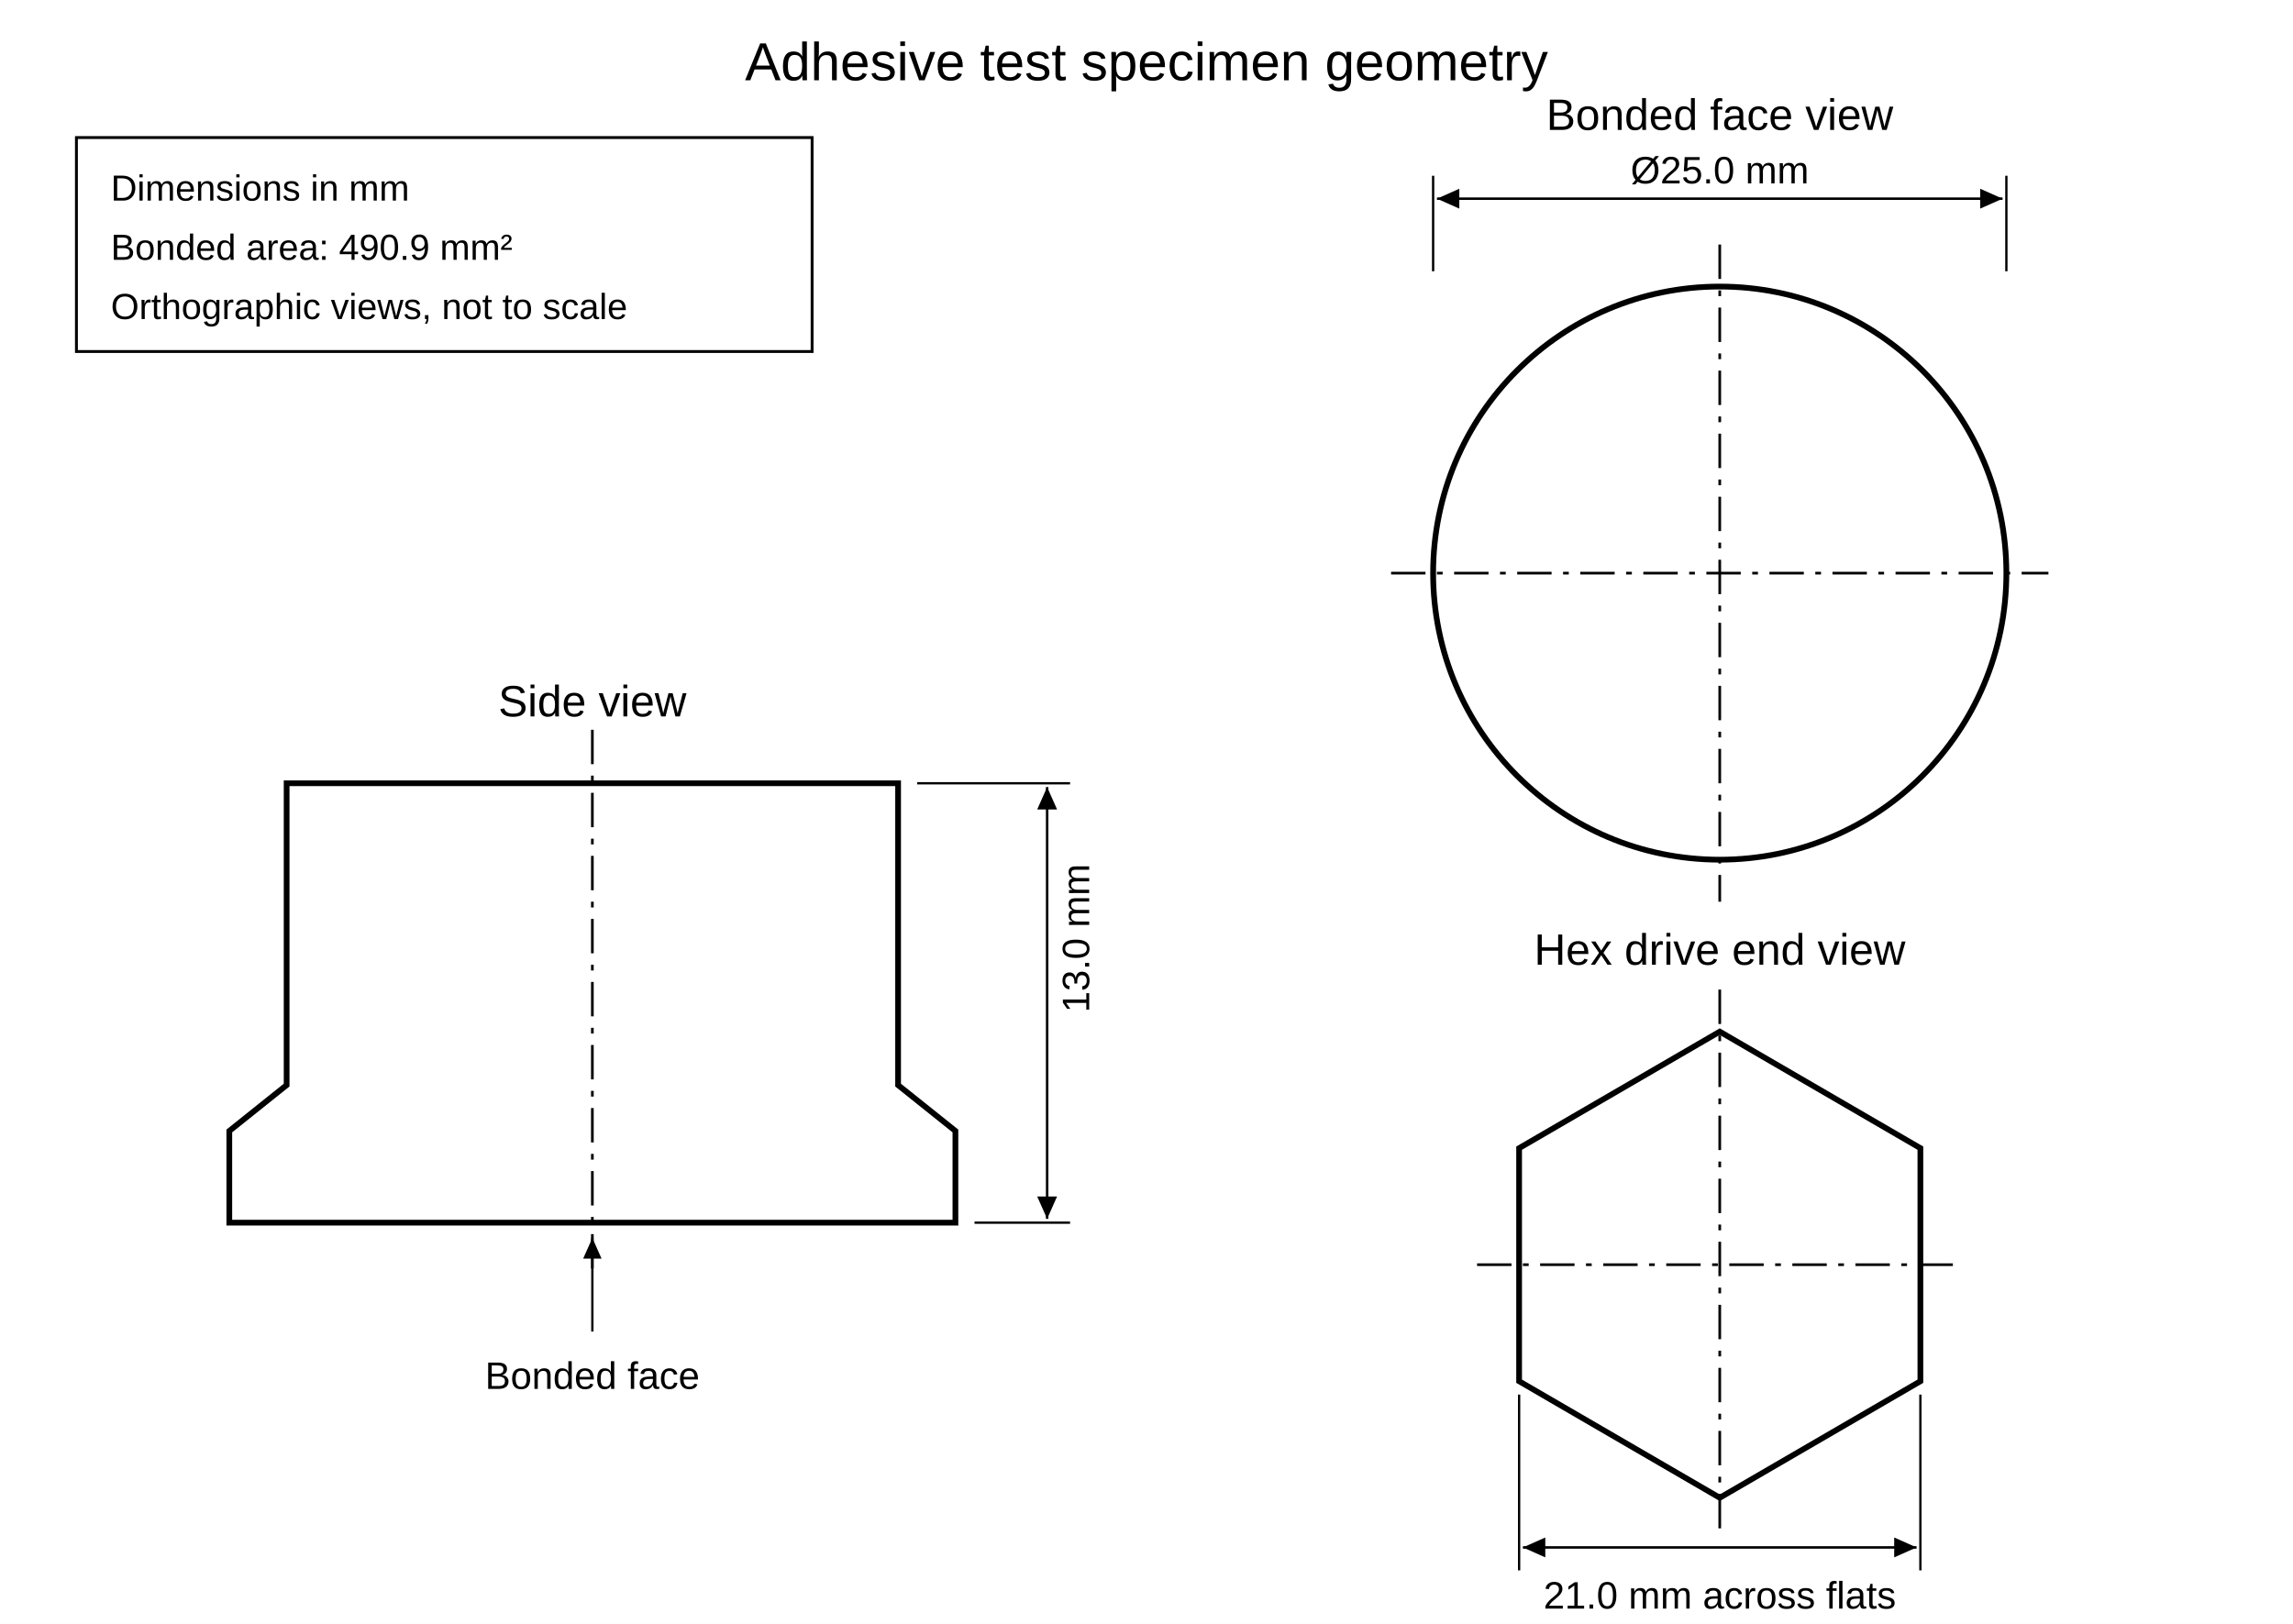
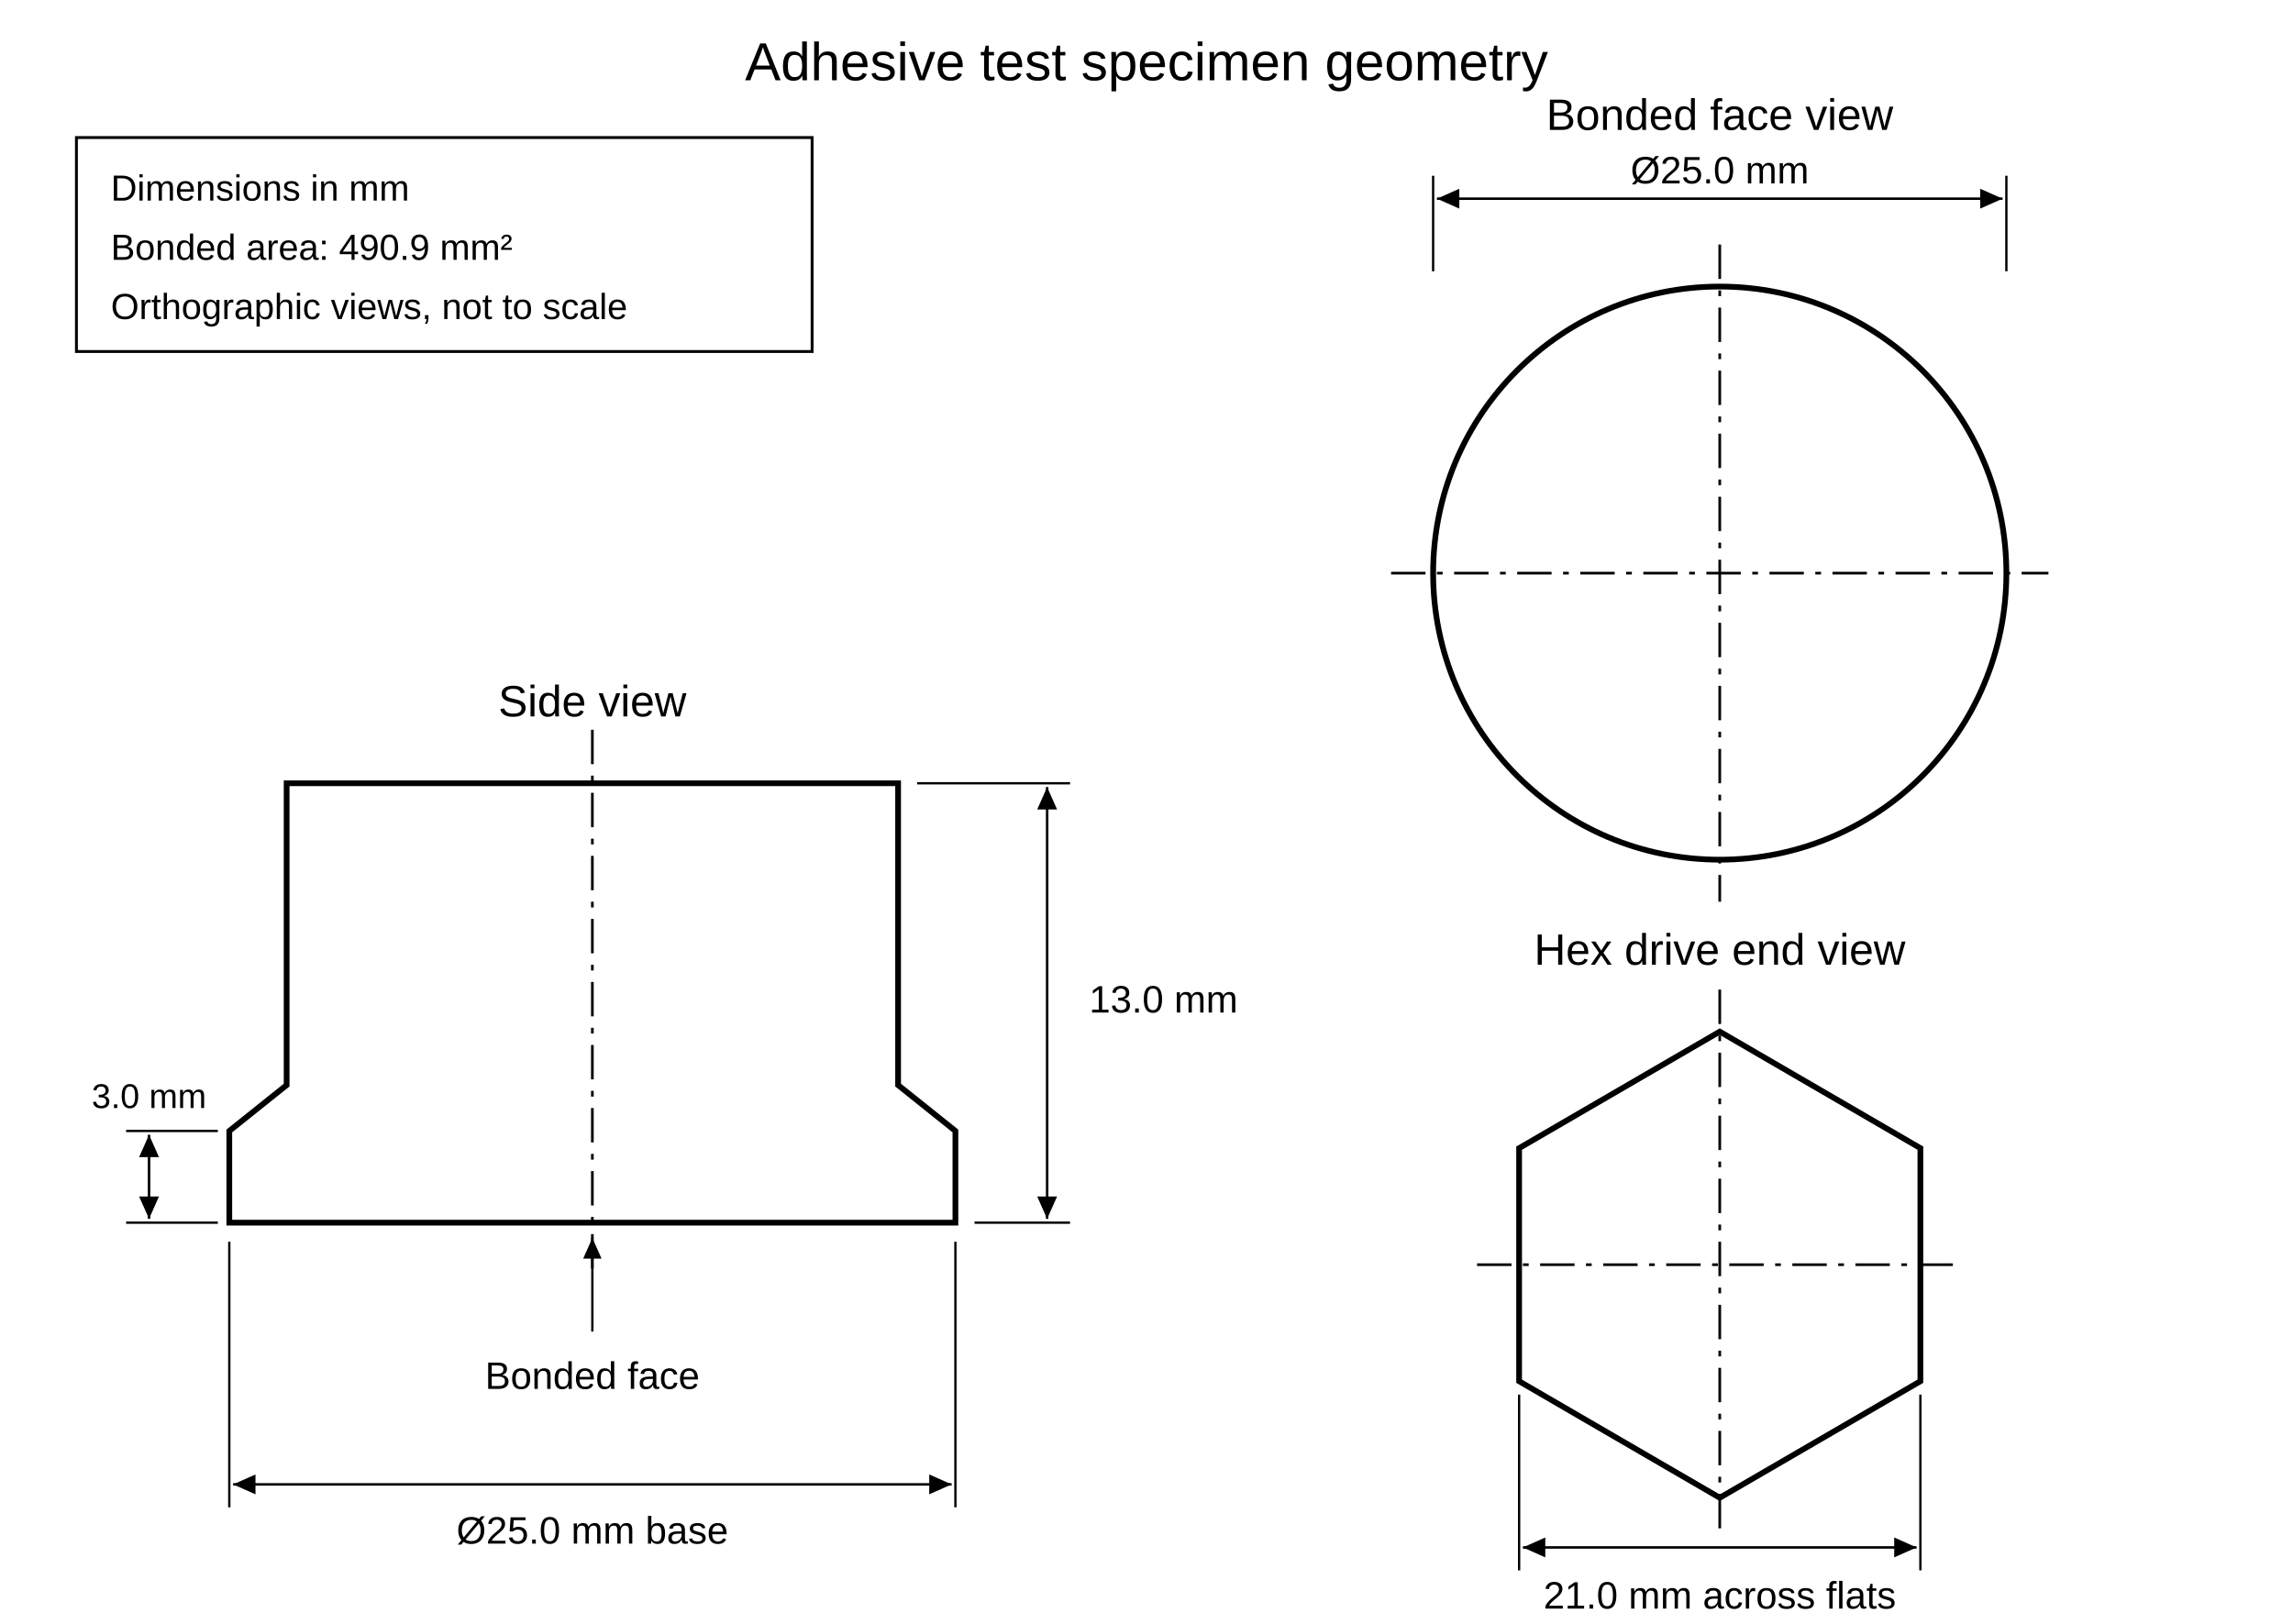
<svg xmlns="http://www.w3.org/2000/svg" width="1200" height="850" viewBox="0 0 1200 850">
  <defs>
    <marker id="dimArrow" markerWidth="10" markerHeight="10" refX="9" refY="5" orient="auto-start-reverse" markerUnits="strokeWidth">
      <path d="M0,1 L9,5 L0,9 Z" fill="#000" />
    </marker>
  </defs>
  <rect width="1200" height="850" fill="#fff" />
  <g font-family="Arial,Helvetica,sans-serif" fill="#000">
    <text x="600" y="42" text-anchor="middle" font-size="28">Adhesive test specimen geometry</text>
    <rect x="40" y="72" width="385" height="112" fill="none" stroke="#000" stroke-width="1.5" />
    <text x="58" y="105" font-size="19">Dimensions in mm</text>
    <text x="58" y="136" font-size="19">Bonded area: 490.9 mm²</text>
    <text x="58" y="167" font-size="19">Orthographic views, not to scale</text>
  </g>
  <g fill="none" stroke="#000">
    <path d="M120 640 L500 640 L500 592 L470 568 L470 410 L150 410 L150 568 L120 592 Z" stroke-width="3" />
    <line x1="310" y1="382" x2="310" y2="670" stroke-width="1.4" stroke-dasharray="18 6 3 6" />
    <line x1="510" y1="640" x2="560" y2="640" stroke-width="1.2" />
    <line x1="480" y1="410" x2="560" y2="410" stroke-width="1.2" />
    <line x1="548" y1="638" x2="548" y2="412" stroke-width="1.3" marker-start="url(#dimArrow)" marker-end="url(#dimArrow)" />
+     <line x1="114" y1="640" x2="66" y2="640" stroke-width="1.2" />
+     <line x1="114" y1="592" x2="66" y2="592" stroke-width="1.2" />
+     <line x1="78" y1="638" x2="78" y2="594" stroke-width="1.3" marker-start="url(#dimArrow)" marker-end="url(#dimArrow)" />
+     <line x1="120" y1="650" x2="120" y2="789" stroke-width="1.2" />
+     <line x1="500" y1="650" x2="500" y2="789" stroke-width="1.2" />
+     <line x1="122" y1="777" x2="498" y2="777" stroke-width="1.3" marker-start="url(#dimArrow)" marker-end="url(#dimArrow)" />
    <line x1="310" y1="697" x2="310" y2="648" stroke-width="1.2" marker-end="url(#dimArrow)" />
  </g>
  <g font-family="Arial,Helvetica,sans-serif" fill="#000">
    <text x="310" y="375" text-anchor="middle" font-size="23">Side view</text>
-     <text x="570" y="530" font-size="20" transform="rotate(-90 570 530)">13.0 mm</text>
+     <text x="570" y="530" font-size="20">13.0 mm</text>
+     <text x="78" y="580" text-anchor="middle" font-size="18">3.0 mm</text>
    <text x="310" y="727" text-anchor="middle" font-size="20">Bonded face</text>
+     <text x="310" y="808" text-anchor="middle" font-size="20">Ø25.0 mm base</text>
  </g>
  <g fill="none" stroke="#000">
    <circle cx="900" cy="300" r="150" stroke-width="3" />
    <line x1="728" y1="300" x2="1072" y2="300" stroke-width="1.4" stroke-dasharray="18 6 3 6" />
    <line x1="900" y1="128" x2="900" y2="472" stroke-width="1.4" stroke-dasharray="18 6 3 6" />
    <line x1="750" y1="142" x2="750" y2="92" stroke-width="1.2" />
    <line x1="1050" y1="142" x2="1050" y2="92" stroke-width="1.2" />
    <line x1="752" y1="104" x2="1048" y2="104" stroke-width="1.3" marker-start="url(#dimArrow)" marker-end="url(#dimArrow)" />
  </g>
  <g font-family="Arial,Helvetica,sans-serif" fill="#000">
    <text x="900" y="68" text-anchor="middle" font-size="23">Bonded face view</text>
    <text x="900" y="96" text-anchor="middle" font-size="20">Ø25.0 mm</text>
  </g>
  <g fill="none" stroke="#000">
    <polygon points="900,540 1005,601 1005,723 900,784 795,723 795,601" stroke-width="3" />
    <line x1="773" y1="662" x2="1027" y2="662" stroke-width="1.4" stroke-dasharray="18 6 3 6" />
    <line x1="900" y1="518" x2="900" y2="806" stroke-width="1.4" stroke-dasharray="18 6 3 6" />
    <line x1="795" y1="730" x2="795" y2="822" stroke-width="1.2" />
    <line x1="1005" y1="730" x2="1005" y2="822" stroke-width="1.2" />
    <line x1="797" y1="810" x2="1003" y2="810" stroke-width="1.3" marker-start="url(#dimArrow)" marker-end="url(#dimArrow)" />
  </g>
  <g font-family="Arial,Helvetica,sans-serif" fill="#000">
    <text x="900" y="505" text-anchor="middle" font-size="23">Hex drive end view</text>
    <text x="900" y="842" text-anchor="middle" font-size="20">21.0 mm across flats</text>
  </g>
</svg>
